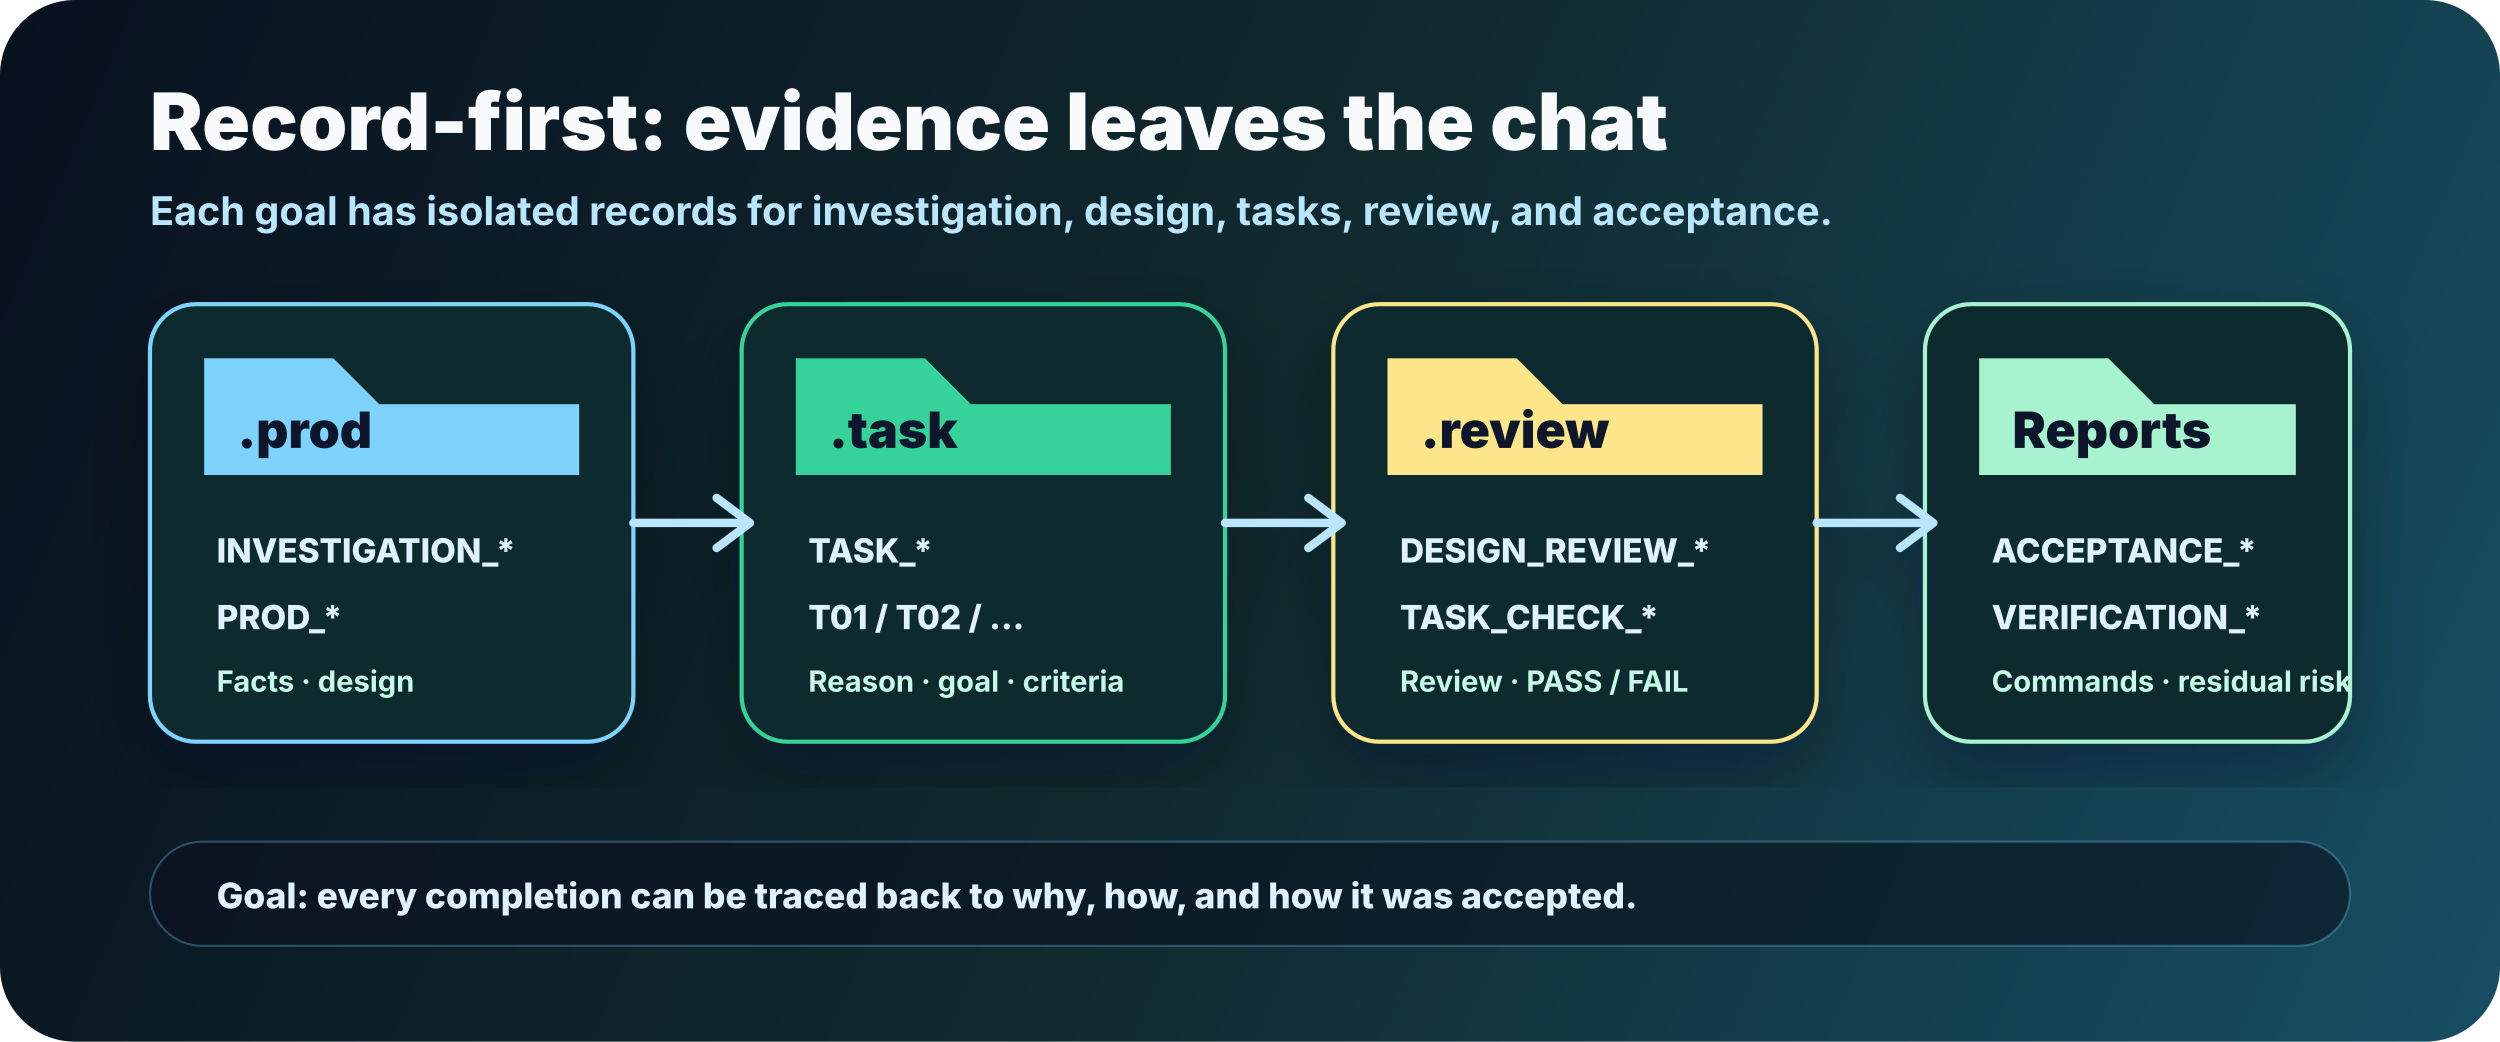
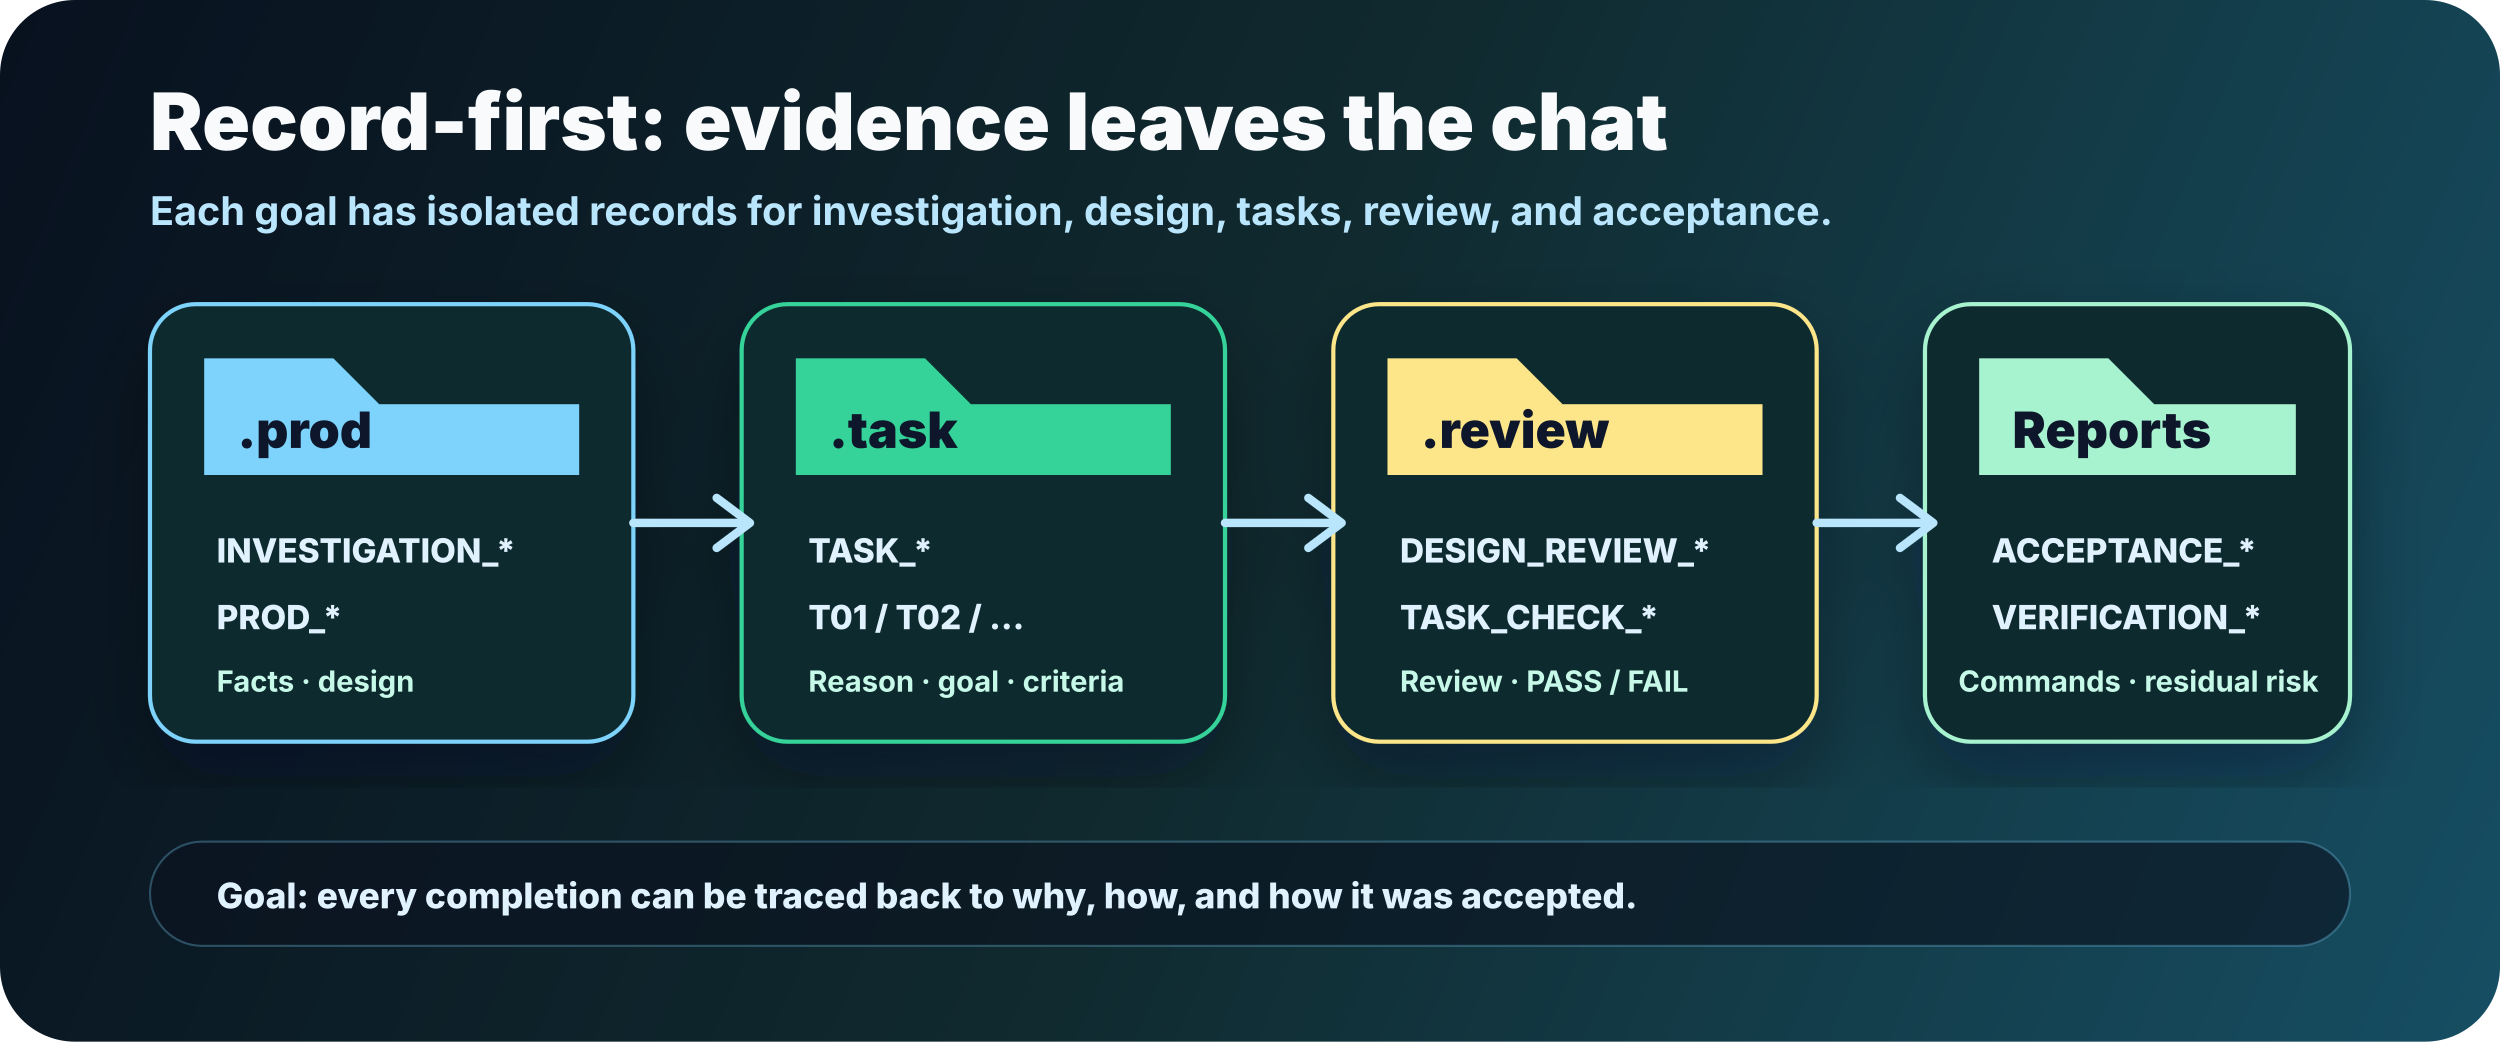
<svg xmlns="http://www.w3.org/2000/svg" width="1200" height="500" viewBox="0 0 1200 500" fill="none" role="img" aria-labelledby="title desc">
  <defs>
    <linearGradient id="bg" x1="0" y1="0" x2="1200" y2="500" gradientUnits="userSpaceOnUse">
      <stop stop-color="#08111F" />
      <stop offset="0.5" stop-color="#102A2F" />
      <stop offset="1" stop-color="#164E63" />
    </linearGradient>
    <filter id="shadow" x="38" y="106" width="1124" height="272" filterUnits="userSpaceOnUse" color-interpolation-filters="sRGB">
      <feDropShadow dx="0" dy="16" stdDeviation="18" flood-color="#020617" flood-opacity="0.34" />
    </filter>
    <style>
      .title { font: 900 38px Inter, "PingFang SC", "Microsoft YaHei", sans-serif; fill: #F8FAFC; letter-spacing: 0; }
      .sub { font: 700 19px Inter, "PingFang SC", "Microsoft YaHei", sans-serif; fill: #BAE6FD; letter-spacing: 0; }
      .folder { font: 900 24px Inter, "PingFang SC", "Microsoft YaHei", sans-serif; fill: #0F172A; letter-spacing: 0; }
      .file { font: 800 16px Inter, "PingFang SC", "Microsoft YaHei", sans-serif; fill: #E0F2FE; letter-spacing: 0; }
      .note { font: 700 14px Inter, "PingFang SC", "Microsoft YaHei", sans-serif; fill: #C7F9E9; letter-spacing: 0; }
      .foot { font: 800 17px Inter, "PingFang SC", "Microsoft YaHei", sans-serif; fill: #E0F2FE; letter-spacing: 0; }
    </style>
  </defs>
  <rect width="1200" height="500" rx="36" fill="url(#bg)" />
  <text x="72" y="72" class="title">Record-first: evidence leaves the chat</text>
  <text x="72" y="108" class="sub">Each goal has isolated records for investigation, design, tasks, review, and acceptance.</text>
  <g filter="url(#shadow)">
    <rect x="72" y="146" width="232" height="210" rx="22" fill="#102A2F" stroke="#7DD3FC" stroke-width="2" />
    <path d="M98 172H160L182 194H278V228H98V172Z" fill="#7DD3FC" />
    <text x="114" y="215" class="folder">.prod</text>
    <text x="104" y="270" class="file">INVESTIGATION_*</text>
    <text x="104" y="302" class="file">PROD_*</text>
    <text x="104" y="332" class="note">Facts · design</text>
    <rect x="356" y="146" width="232" height="210" rx="22" fill="#102A2F" stroke="#34D399" stroke-width="2" />
    <path d="M382 172H444L466 194H562V228H382V172Z" fill="#34D399" />
    <text x="398" y="215" class="folder">.task</text>
    <text x="388" y="270" class="file">TASK_*</text>
    <text x="388" y="302" class="file">T01 / T02 / ...</text>
    <text x="388" y="332" class="note">Reason · goal · criteria</text>
    <rect x="640" y="146" width="232" height="210" rx="22" fill="#102A2F" stroke="#FDE68A" stroke-width="2" />
    <path d="M666 172H728L750 194H846V228H666V172Z" fill="#FDE68A" />
    <text x="682" y="215" class="folder">.review</text>
    <text x="672" y="270" class="file">DESIGN_REVIEW_*</text>
    <text x="672" y="302" class="file">TASK_CHECK_*</text>
    <text x="672" y="332" class="note">Review · PASS / FAIL</text>
    <rect x="924" y="146" width="204" height="210" rx="22" fill="#102A2F" stroke="#A7F3D0" stroke-width="2" />
    <path d="M950 172H1012L1034 194H1102V228H950V172Z" fill="#A7F3D0" />
    <text x="966" y="215" class="folder">Reports</text>
    <text x="956" y="270" class="file">ACCEPTANCE_*</text>
    <text x="956" y="302" class="file">VERIFICATION_*</text>
-     <text x="956" y="332" class="note">Commands · residual risk</text>
+     <text x="940" y="332" class="note">Commands · residual risk</text>
    <path d="M304 251H356" stroke="#BAE6FD" stroke-width="4" stroke-linecap="round" />
    <path d="M588 251H640" stroke="#BAE6FD" stroke-width="4" stroke-linecap="round" />
    <path d="M872 251H924" stroke="#BAE6FD" stroke-width="4" stroke-linecap="round" />
    <path d="M344 239L360 251L344 263" stroke="#BAE6FD" stroke-width="4" stroke-linecap="round" stroke-linejoin="round" />
    <path d="M628 239L644 251L628 263" stroke="#BAE6FD" stroke-width="4" stroke-linecap="round" stroke-linejoin="round" />
    <path d="M912 239L928 251L912 263" stroke="#BAE6FD" stroke-width="4" stroke-linecap="round" stroke-linejoin="round" />
  </g>
  <rect x="72" y="404" width="1056" height="50" rx="25" fill="#0B1220" fill-opacity="0.62" stroke="#7DD3FC" stroke-opacity="0.3" />
  <text x="104" y="436" class="foot">Goal: every completion can be traced back to why, how, and how it was accepted.</text>
</svg>
